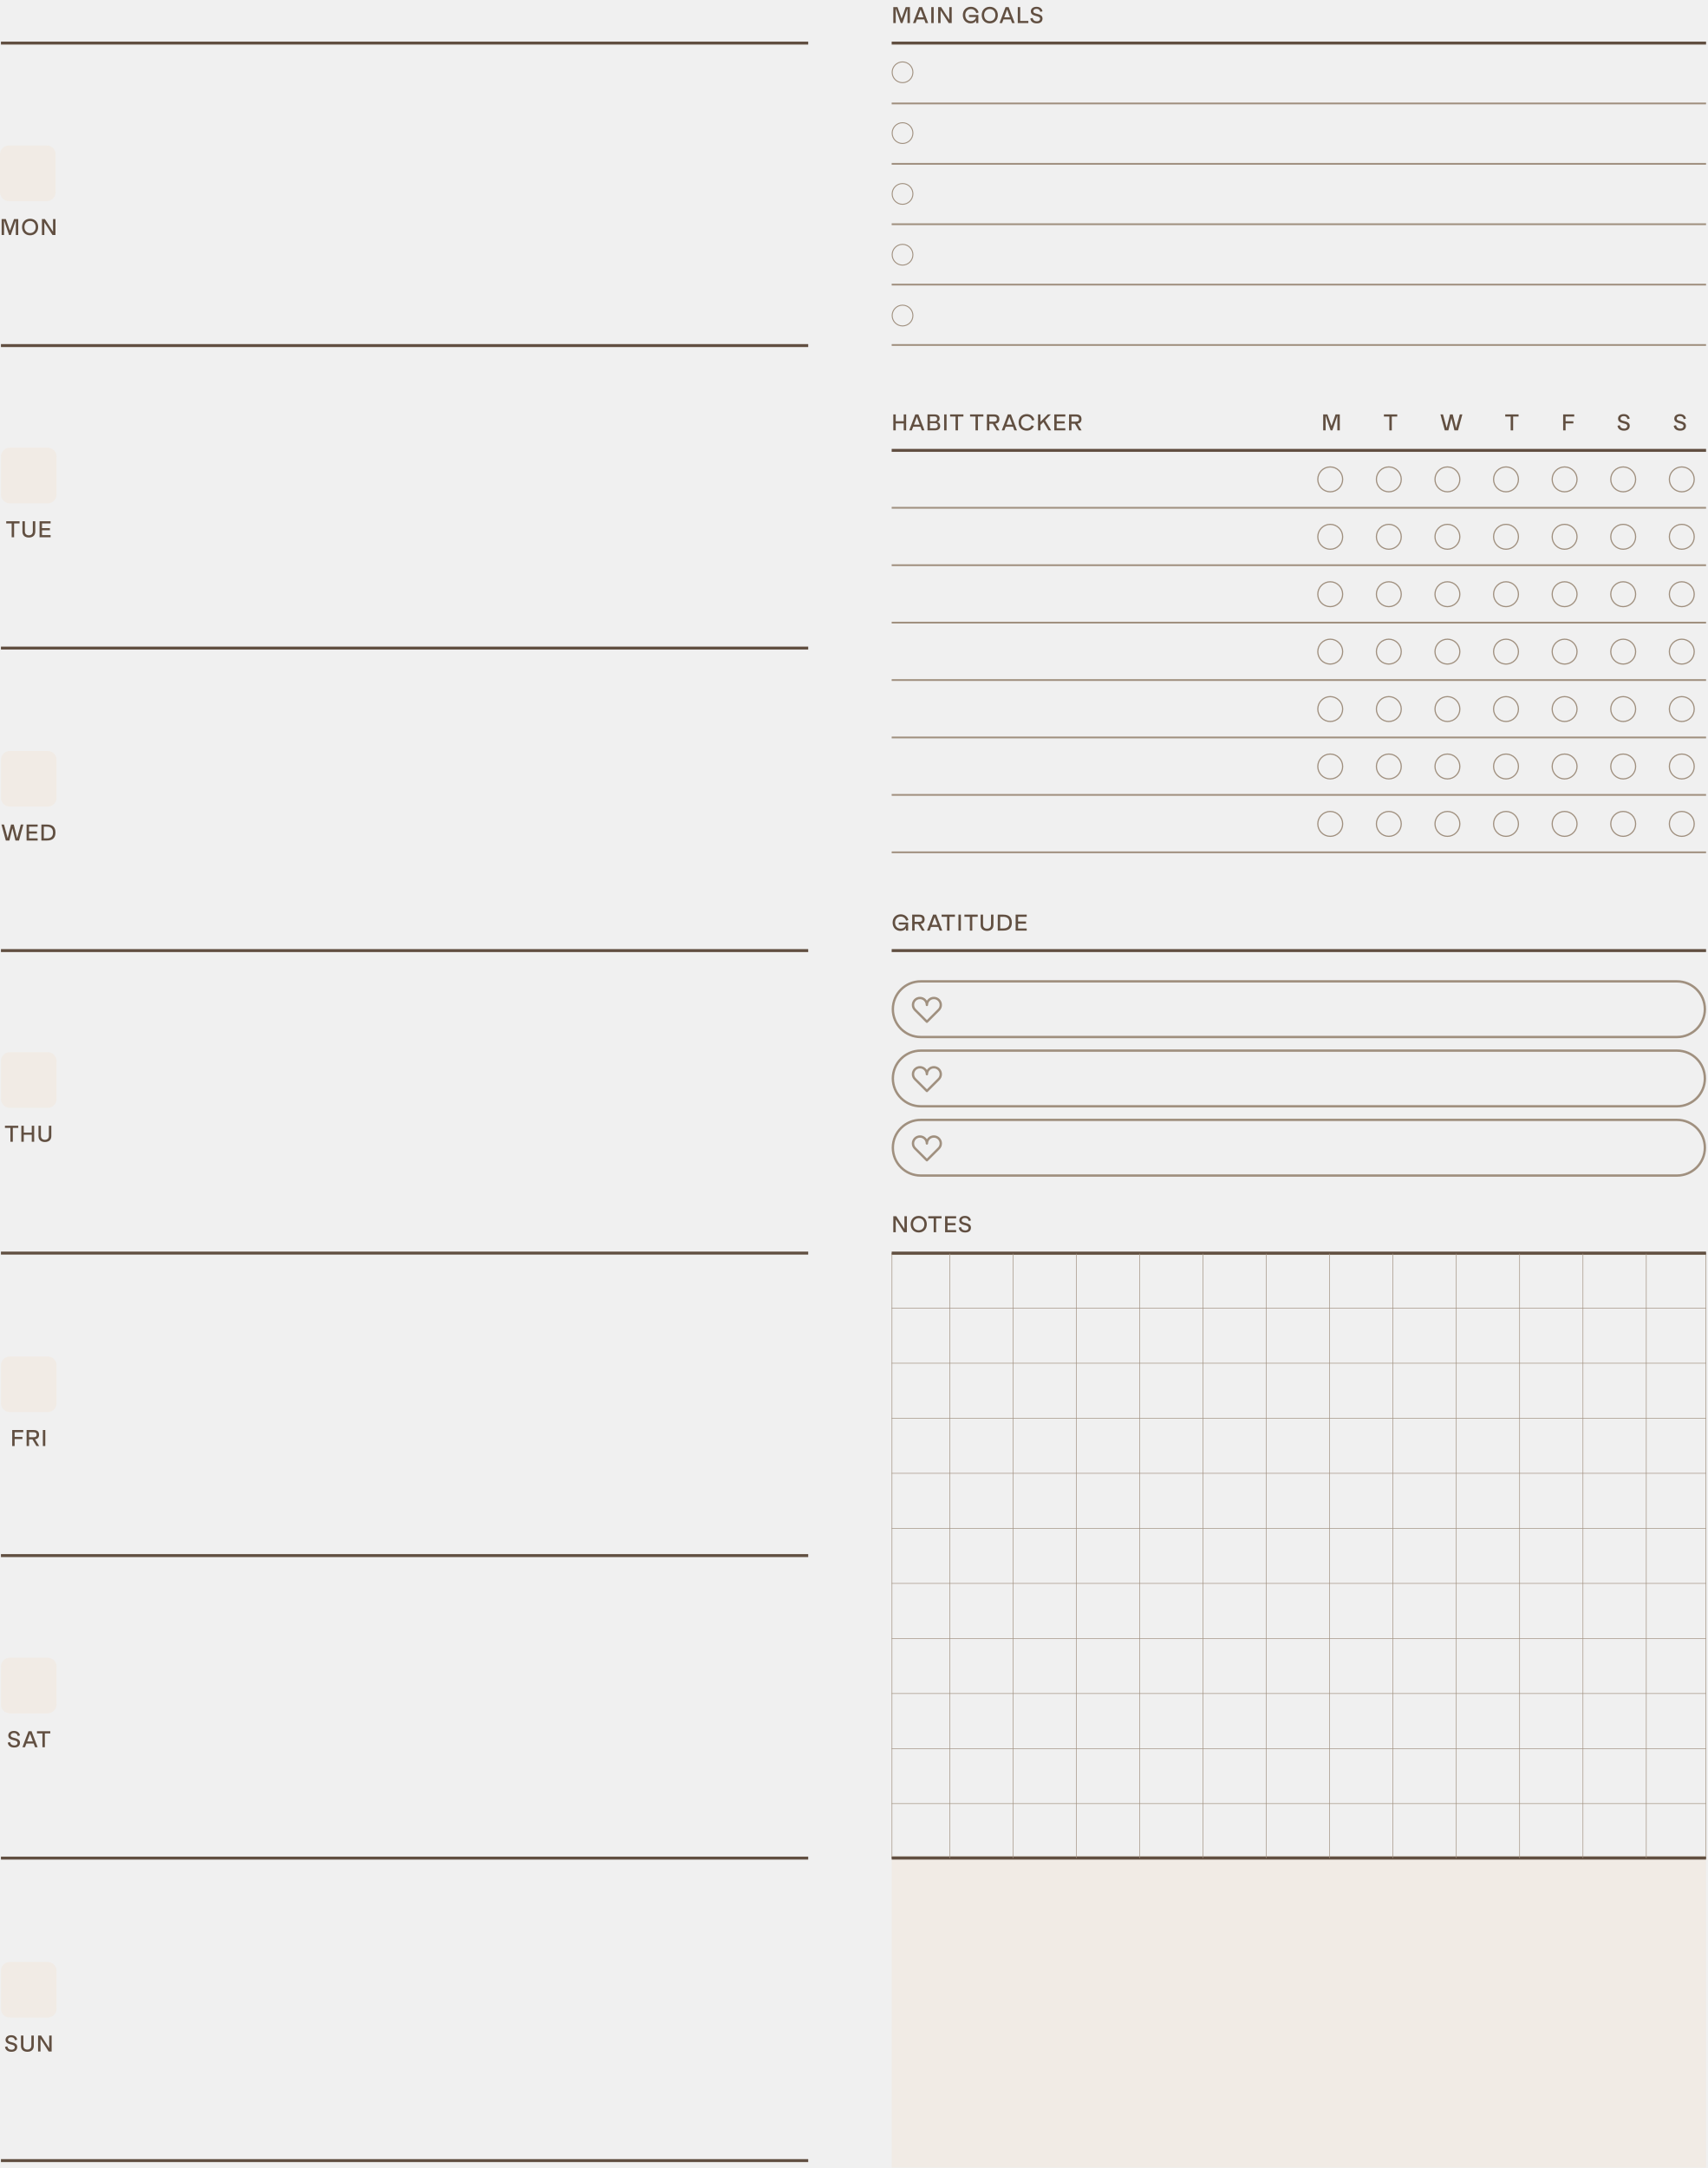
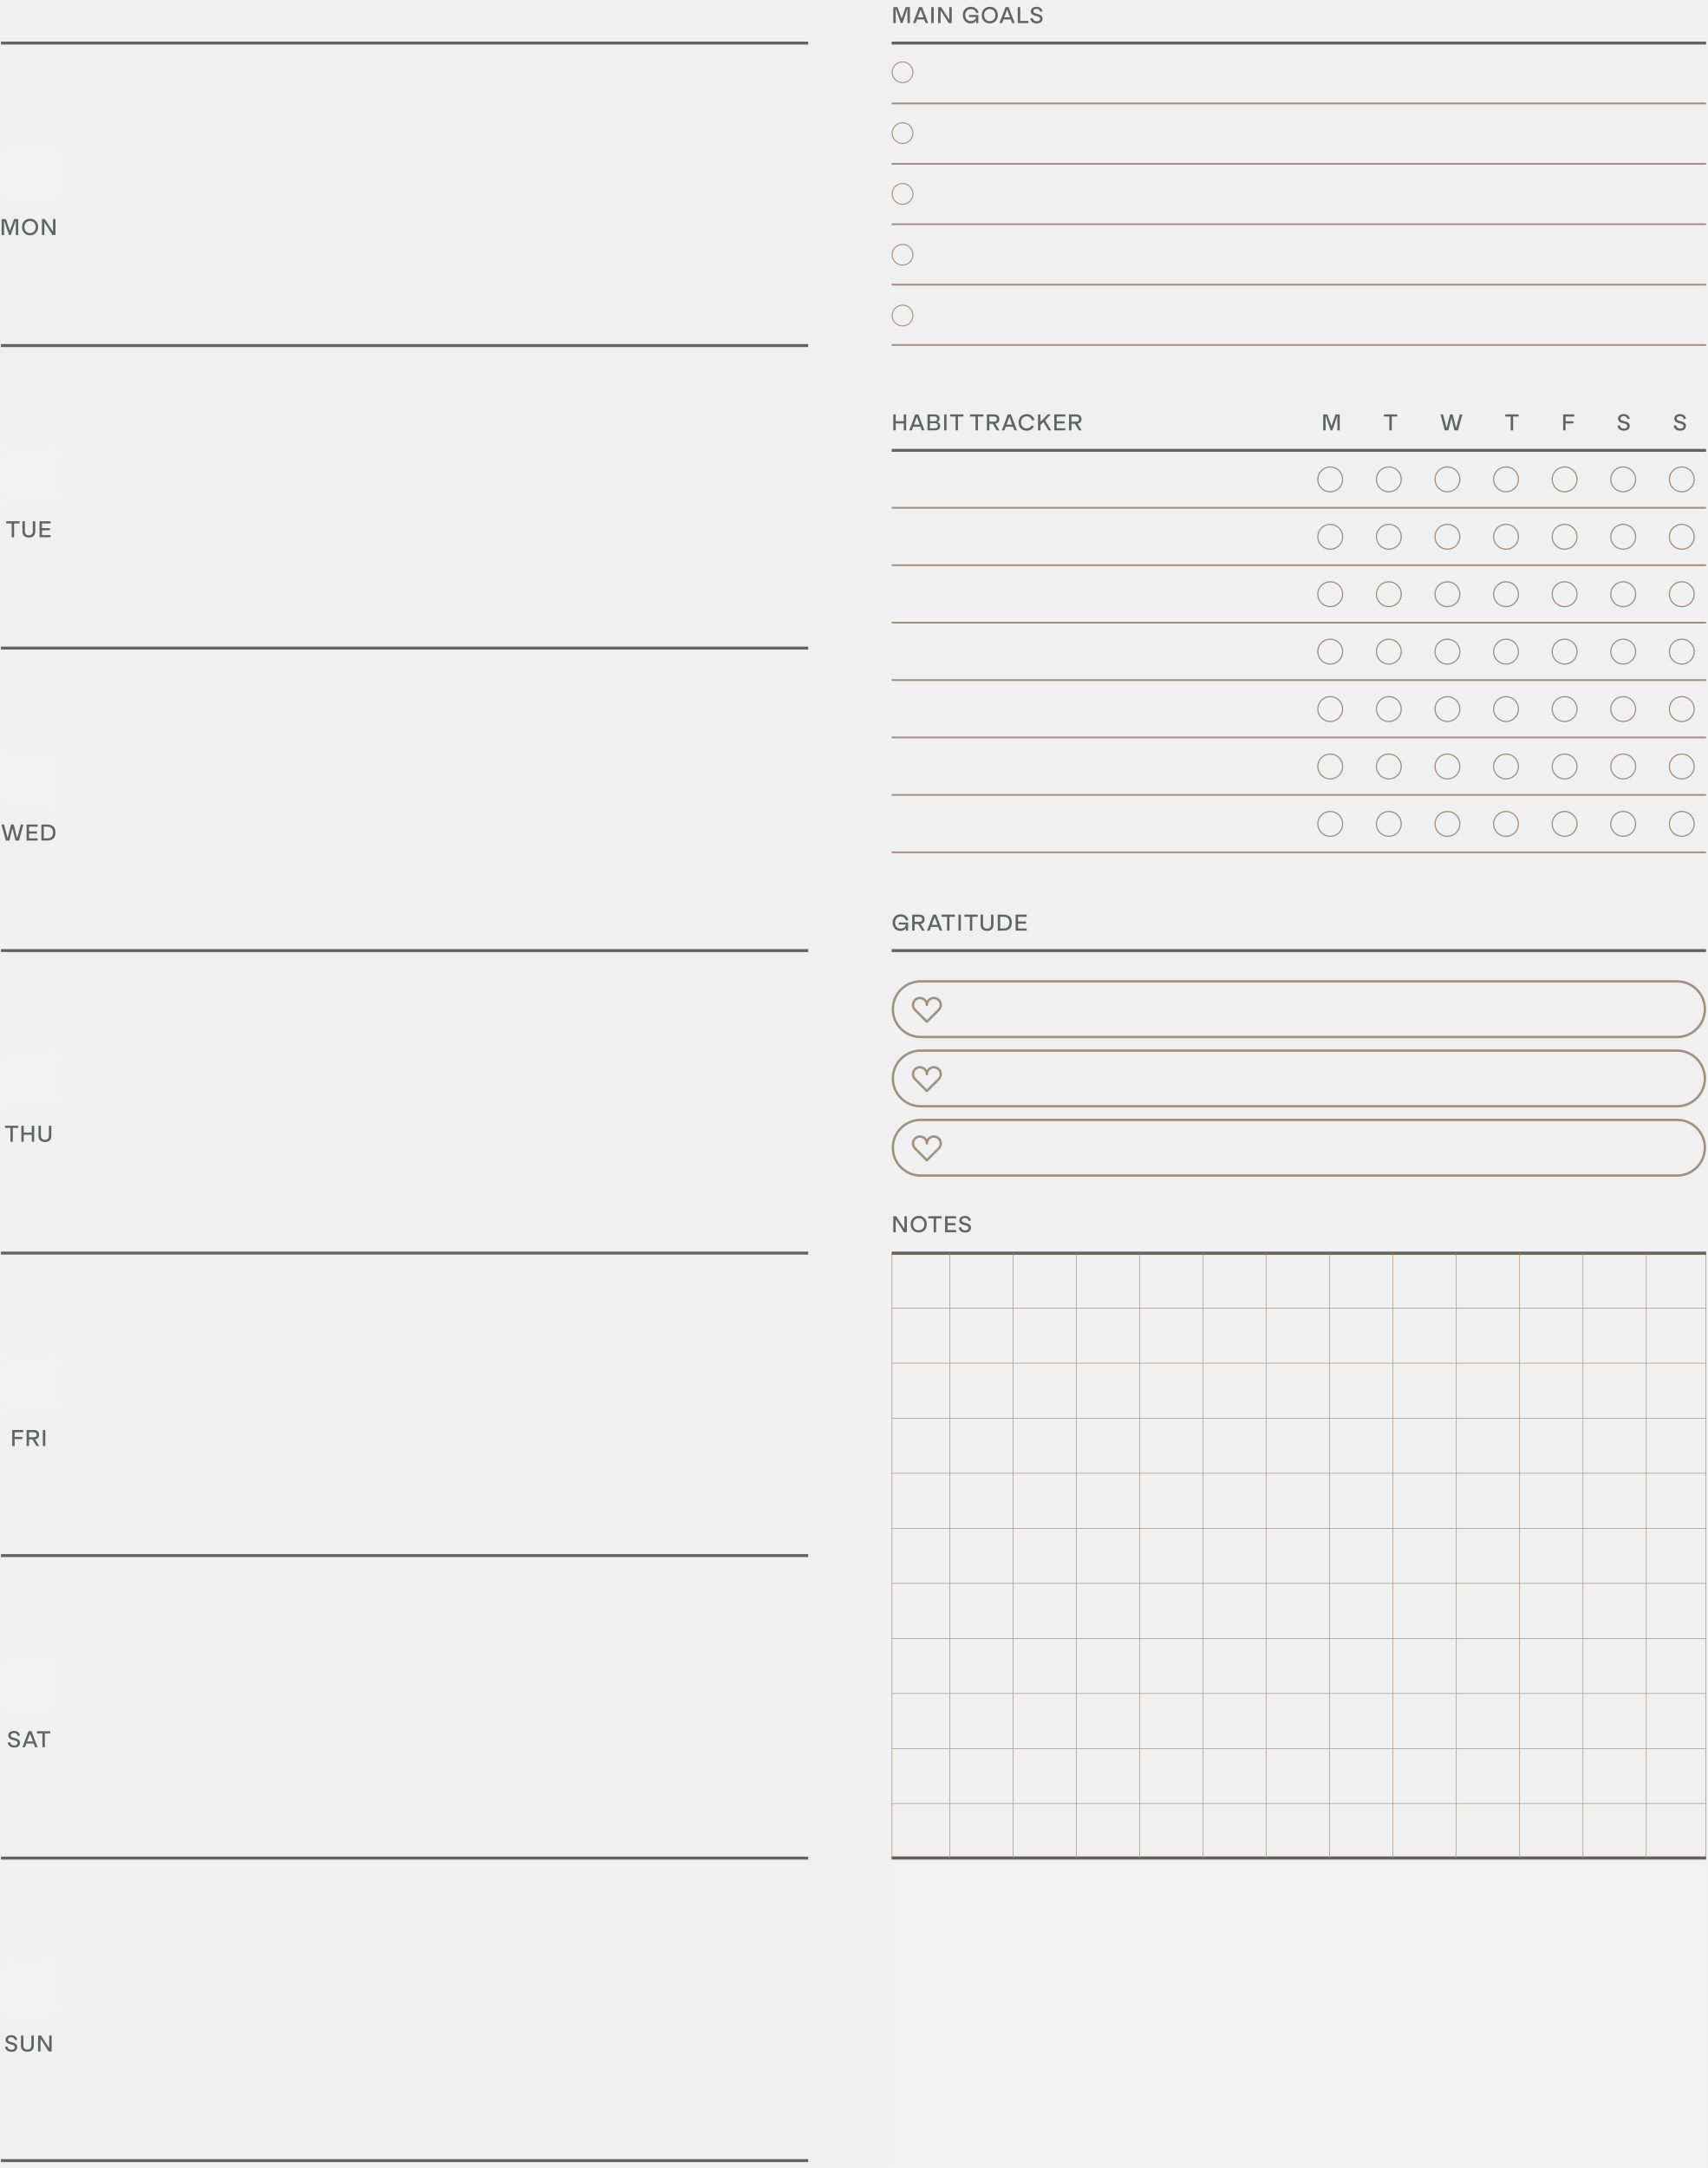
<svg xmlns="http://www.w3.org/2000/svg" width="557" height="707" viewBox="0 0 557 707" fill="none">
-   <rect x="290.846" y="605.91" width="265.637" height="100.965" fill="#F1EBE5" />
-   <path d="M290.846 146.865H556.483" stroke="#614F41" stroke-width="0.965" />
+   <rect x="290.846" y="605.91" width="265.637" height="100.965" fill="#F1F1F1" />
+   <path d="M290.846 146.865H556.483" stroke="#626463" stroke-width="0.965" />
  <path d="M290.846 165.59H556.483" stroke="#A0907F" stroke-width="0.579" />
  <path d="M290.846 184.316H556.483" stroke="#A0907F" stroke-width="0.579" />
  <path d="M290.846 203.042H556.483" stroke="#A0907F" stroke-width="0.579" />
  <path d="M290.846 221.768H556.483" stroke="#A0907F" stroke-width="0.579" />
  <path d="M290.846 240.494H556.483" stroke="#A0907F" stroke-width="0.579" />
  <path d="M290.846 259.22H556.483" stroke="#A0907F" stroke-width="0.579" />
  <path d="M290.846 277.946H556.483" stroke="#A0907F" stroke-width="0.579" />
-   <path d="M292.174 140.351H291.379V135.139H292.174V137.371H294.776V135.139H295.572V140.351H294.776V138.073H292.174V140.351ZM301.538 140.351H300.688L300.241 139.147H297.87L297.422 140.351H296.573L298.557 135.139H299.553L301.538 140.351ZM299.059 135.942L298.117 138.475H299.994L299.059 135.942ZM305.747 137.61C306.334 137.795 306.681 138.205 306.681 138.915C306.681 140.127 305.624 140.351 304.944 140.351H302.535V135.139H304.79C305.902 135.139 306.481 135.587 306.481 136.467C306.481 137.031 306.234 137.432 305.747 137.61ZM305.685 136.591C305.685 136.058 305.384 135.803 304.774 135.803H303.33V137.378H304.774C305.384 137.378 305.685 137.116 305.685 136.591ZM303.33 139.664H304.952C305.562 139.664 305.886 139.409 305.886 138.83C305.886 138.251 305.562 137.996 304.952 137.996H303.33V139.664ZM308.754 140.351H307.958V135.139H308.754V140.351ZM309.902 135.139H314.25V135.842H312.474V140.351H311.678V135.842H309.902V135.139ZM316.413 135.139H320.761V135.842H318.985V140.351H318.189V135.842H316.413V135.139ZM326.008 140.351H325.12L323.823 138.197H322.703V140.351H321.908V135.139H324.162C325.274 135.139 325.969 135.564 325.969 136.668C325.969 137.595 325.483 138.042 324.672 138.158L326.008 140.351ZM324.132 135.842H322.703V137.494H324.132C324.811 137.494 325.174 137.286 325.174 136.668C325.174 136.05 324.796 135.842 324.132 135.842ZM331.72 140.351H330.871L330.423 139.147H328.052L327.604 140.351H326.755L328.739 135.139H329.736L331.72 140.351ZM329.241 135.942L328.299 138.475H330.176L329.241 135.942ZM334.877 140.444C333.333 140.444 332.244 139.347 332.244 137.741C332.244 136.143 333.333 135.039 334.877 135.039C336.151 135.039 337.117 135.795 337.402 136.954L336.638 137.147C336.453 136.374 335.835 135.772 334.877 135.772C333.796 135.772 333.039 136.568 333.039 137.741C333.039 138.923 333.796 139.71 334.877 139.71C335.619 139.71 336.213 139.332 336.491 138.707L337.233 138.985C336.846 139.88 335.974 140.444 334.877 140.444ZM342.879 140.351H341.991L340.331 137.625L339.381 138.583V140.351H338.585V135.139H339.381V137.571L341.782 135.139H342.778L340.879 137.062L342.879 140.351ZM347.487 135.139V135.842H344.676V137.378H347.255V138.073H344.676V139.649H347.487V140.351H343.881V135.139H347.487ZM352.801 140.351H351.913L350.616 138.197H349.496V140.351H348.701V135.139H350.956C352.068 135.139 352.763 135.564 352.763 136.668C352.763 137.595 352.276 138.042 351.465 138.158L352.801 140.351ZM350.925 135.842H349.496V137.494H350.925C351.604 137.494 351.967 137.286 351.967 136.668C351.967 136.05 351.589 135.842 350.925 135.842Z" fill="#614F41" />
-   <path d="M434.308 138.907L435.644 135.139H437.011V140.351H436.216V135.571L434.586 140.351H434.023L432.393 135.571V140.351H431.598V135.139H432.965L434.308 138.907Z" fill="#614F41" />
-   <path d="M451.404 135.139H455.752V135.842H453.976V140.351H453.18V135.842H451.404V135.139Z" fill="#614F41" />
-   <path d="M474.955 139.587L476.167 135.139H476.993L475.565 140.351H474.414L473.418 136.359L472.422 140.351H471.271L469.843 135.139H470.669L471.874 139.571L472.978 135.139H473.851L474.955 139.587Z" fill="#614F41" />
-   <path d="M490.98 135.139H495.327V135.842H493.551V140.351H492.756V135.842H490.98V135.139Z" fill="#614F41" />
-   <path d="M513.475 135.139V135.842H510.665V137.378H513.197V138.073H510.665V140.351H509.869V135.139H513.475Z" fill="#614F41" />
-   <path d="M529.695 140.444C528.513 140.444 527.749 139.865 527.594 138.853L528.359 138.668C528.475 139.363 528.984 139.772 529.741 139.772C530.405 139.772 530.791 139.448 530.791 138.946C530.791 138.344 530.181 138.212 529.51 138.042C528.699 137.826 527.78 137.571 527.78 136.513C527.78 135.641 528.506 135.039 529.625 135.039C530.567 135.039 531.371 135.463 531.579 136.506L530.861 136.691C530.714 135.988 530.243 135.703 529.625 135.703C528.969 135.703 528.567 136.012 528.567 136.49C528.567 137.039 529.123 137.17 529.818 137.34C530.637 137.541 531.587 137.834 531.587 138.861C531.587 139.842 530.923 140.444 529.695 140.444Z" fill="#614F41" />
-   <path d="M548.035 140.444C546.853 140.444 546.089 139.865 545.934 138.853L546.699 138.668C546.815 139.363 547.324 139.772 548.081 139.772C548.745 139.772 549.131 139.448 549.131 138.946C549.131 138.344 548.521 138.212 547.849 138.042C547.039 137.826 546.12 137.571 546.12 136.513C546.12 135.641 546.846 135.039 547.965 135.039C548.907 135.039 549.71 135.463 549.919 136.506L549.201 136.691C549.054 135.988 548.583 135.703 547.965 135.703C547.309 135.703 546.907 136.012 546.907 136.49C546.907 137.039 547.463 137.17 548.158 137.34C548.977 137.541 549.927 137.834 549.927 138.861C549.927 139.842 549.262 140.444 548.035 140.444Z" fill="#614F41" />
+   <path d="M292.174 140.351H291.379V135.139H292.174V137.371H294.776V135.139H295.572V140.351H294.776V138.073H292.174V140.351ZM301.538 140.351H300.688L300.241 139.147H297.87L297.422 140.351H296.573L298.557 135.139H299.553L301.538 140.351ZM299.059 135.942L298.117 138.475H299.994L299.059 135.942ZM305.747 137.61C306.334 137.795 306.681 138.205 306.681 138.915C306.681 140.127 305.624 140.351 304.944 140.351H302.535V135.139H304.79C305.902 135.139 306.481 135.587 306.481 136.467C306.481 137.031 306.234 137.432 305.747 137.61ZM305.685 136.591C305.685 136.058 305.384 135.803 304.774 135.803H303.33V137.378H304.774C305.384 137.378 305.685 137.116 305.685 136.591ZM303.33 139.664H304.952C305.562 139.664 305.886 139.409 305.886 138.83C305.886 138.251 305.562 137.996 304.952 137.996H303.33V139.664ZM308.754 140.351H307.958V135.139H308.754V140.351ZM309.902 135.139H314.25V135.842H312.474V140.351H311.678V135.842H309.902V135.139ZM316.413 135.139H320.761V135.842H318.985V140.351H318.189V135.842H316.413V135.139ZM326.008 140.351H325.12L323.823 138.197H322.703V140.351H321.908V135.139H324.162C325.274 135.139 325.969 135.564 325.969 136.668C325.969 137.595 325.483 138.042 324.672 138.158L326.008 140.351ZM324.132 135.842H322.703V137.494H324.132C324.811 137.494 325.174 137.286 325.174 136.668C325.174 136.05 324.796 135.842 324.132 135.842ZM331.72 140.351H330.871L330.423 139.147H328.052L327.604 140.351H326.755L328.739 135.139H329.736L331.72 140.351ZM329.241 135.942L328.299 138.475H330.176L329.241 135.942ZM334.877 140.444C333.333 140.444 332.244 139.347 332.244 137.741C332.244 136.143 333.333 135.039 334.877 135.039C336.151 135.039 337.117 135.795 337.402 136.954L336.638 137.147C336.453 136.374 335.835 135.772 334.877 135.772C333.796 135.772 333.039 136.568 333.039 137.741C333.039 138.923 333.796 139.71 334.877 139.71C335.619 139.71 336.213 139.332 336.491 138.707L337.233 138.985C336.846 139.88 335.974 140.444 334.877 140.444ZM342.879 140.351H341.991L340.331 137.625L339.381 138.583V140.351H338.585V135.139H339.381V137.571L341.782 135.139H342.778L340.879 137.062L342.879 140.351ZM347.487 135.139V135.842H344.676V137.378H347.255V138.073H344.676V139.649H347.487V140.351H343.881V135.139H347.487ZM352.801 140.351H351.913L350.616 138.197H349.496V140.351H348.701V135.139H350.956C352.068 135.139 352.763 135.564 352.763 136.668C352.763 137.595 352.276 138.042 351.465 138.158L352.801 140.351ZM350.925 135.842H349.496V137.494H350.925C351.604 137.494 351.967 137.286 351.967 136.668C351.967 136.05 351.589 135.842 350.925 135.842Z" fill="#626463" />
+   <path d="M434.308 138.907L435.644 135.139H437.011V140.351H436.216V135.571L434.586 140.351H434.023L432.393 135.571V140.351H431.598V135.139H432.965L434.308 138.907Z" fill="#626463" />
+   <path d="M451.404 135.139H455.752V135.842H453.976V140.351H453.18V135.842H451.404V135.139Z" fill="#626463" />
+   <path d="M474.955 139.587L476.167 135.139H476.993L475.565 140.351H474.414L473.418 136.359L472.422 140.351H471.271L469.843 135.139H470.669L471.874 139.571L472.978 135.139H473.851L474.955 139.587Z" fill="#626463" />
+   <path d="M490.98 135.139H495.327V135.842H493.551V140.351H492.756V135.842H490.98V135.139Z" fill="#626463" />
+   <path d="M513.475 135.139V135.842H510.665V137.378H513.197V138.073H510.665V140.351H509.869V135.139H513.475Z" fill="#626463" />
+   <path d="M529.695 140.444C528.513 140.444 527.749 139.865 527.594 138.853L528.359 138.668C528.475 139.363 528.984 139.772 529.741 139.772C530.405 139.772 530.791 139.448 530.791 138.946C530.791 138.344 530.181 138.212 529.51 138.042C528.699 137.826 527.78 137.571 527.78 136.513C527.78 135.641 528.506 135.039 529.625 135.039C530.567 135.039 531.371 135.463 531.579 136.506L530.861 136.691C530.714 135.988 530.243 135.703 529.625 135.703C528.969 135.703 528.567 136.012 528.567 136.49C528.567 137.039 529.123 137.17 529.818 137.34C530.637 137.541 531.587 137.834 531.587 138.861C531.587 139.842 530.923 140.444 529.695 140.444Z" fill="#626463" />
+   <path d="M548.035 140.444C546.853 140.444 546.089 139.865 545.934 138.853L546.699 138.668C546.815 139.363 547.324 139.772 548.081 139.772C548.745 139.772 549.131 139.448 549.131 138.946C549.131 138.344 548.521 138.212 547.849 138.042C547.039 137.826 546.12 137.571 546.12 136.513C546.12 135.641 546.846 135.039 547.965 135.039C548.907 135.039 549.71 135.463 549.919 136.506L549.201 136.691C549.054 135.988 548.583 135.703 547.965 135.703C547.309 135.703 546.907 136.012 546.907 136.49C546.907 137.039 547.463 137.17 548.158 137.34C548.977 137.541 549.927 137.834 549.927 138.861C549.927 139.842 549.262 140.444 548.035 140.444Z" fill="#626463" />
  <circle cx="433.897" cy="156.324" r="4.054" stroke="#A0907F" stroke-width="0.386" />
  <circle cx="433.897" cy="175.05" r="4.054" stroke="#A0907F" stroke-width="0.386" />
  <circle cx="433.897" cy="193.776" r="4.054" stroke="#A0907F" stroke-width="0.386" />
  <circle cx="433.897" cy="212.502" r="4.054" stroke="#A0907F" stroke-width="0.386" />
  <circle cx="433.897" cy="231.228" r="4.054" stroke="#A0907F" stroke-width="0.386" />
  <circle cx="433.897" cy="249.954" r="4.054" stroke="#A0907F" stroke-width="0.386" />
  <circle cx="453.009" cy="156.324" r="4.054" stroke="#A0907F" stroke-width="0.386" />
  <circle cx="453.009" cy="175.05" r="4.054" stroke="#A0907F" stroke-width="0.386" />
  <circle cx="453.009" cy="193.776" r="4.054" stroke="#A0907F" stroke-width="0.386" />
  <circle cx="453.009" cy="212.502" r="4.054" stroke="#A0907F" stroke-width="0.386" />
  <circle cx="453.009" cy="231.228" r="4.054" stroke="#A0907F" stroke-width="0.386" />
  <circle cx="453.009" cy="249.954" r="4.054" stroke="#A0907F" stroke-width="0.386" />
  <circle cx="472.12" cy="156.324" r="4.054" stroke="#A0907F" stroke-width="0.386" />
  <circle cx="472.12" cy="175.05" r="4.054" stroke="#A0907F" stroke-width="0.386" />
  <circle cx="472.12" cy="193.776" r="4.054" stroke="#A0907F" stroke-width="0.386" />
  <circle cx="472.12" cy="212.502" r="4.054" stroke="#A0907F" stroke-width="0.386" />
  <circle cx="472.12" cy="231.228" r="4.054" stroke="#A0907F" stroke-width="0.386" />
  <circle cx="472.12" cy="249.954" r="4.054" stroke="#A0907F" stroke-width="0.386" />
  <circle cx="491.232" cy="156.324" r="4.054" stroke="#A0907F" stroke-width="0.386" />
  <circle cx="491.232" cy="175.05" r="4.054" stroke="#A0907F" stroke-width="0.386" />
  <circle cx="491.232" cy="193.776" r="4.054" stroke="#A0907F" stroke-width="0.386" />
  <circle cx="491.232" cy="212.502" r="4.054" stroke="#A0907F" stroke-width="0.386" />
  <circle cx="491.232" cy="231.228" r="4.054" stroke="#A0907F" stroke-width="0.386" />
  <circle cx="491.232" cy="249.954" r="4.054" stroke="#A0907F" stroke-width="0.386" />
  <circle cx="510.345" cy="156.324" r="4.054" stroke="#A0907F" stroke-width="0.386" />
  <circle cx="510.345" cy="175.05" r="4.054" stroke="#A0907F" stroke-width="0.386" />
  <circle cx="510.345" cy="193.776" r="4.054" stroke="#A0907F" stroke-width="0.386" />
  <circle cx="510.345" cy="212.502" r="4.054" stroke="#A0907F" stroke-width="0.386" />
  <circle cx="510.345" cy="231.228" r="4.054" stroke="#A0907F" stroke-width="0.386" />
  <circle cx="510.345" cy="249.954" r="4.054" stroke="#A0907F" stroke-width="0.386" />
  <circle cx="529.456" cy="156.324" r="4.054" stroke="#A0907F" stroke-width="0.386" />
  <circle cx="529.456" cy="175.05" r="4.054" stroke="#A0907F" stroke-width="0.386" />
  <circle cx="529.456" cy="193.776" r="4.054" stroke="#A0907F" stroke-width="0.386" />
  <circle cx="529.456" cy="212.502" r="4.054" stroke="#A0907F" stroke-width="0.386" />
  <circle cx="529.456" cy="231.228" r="4.054" stroke="#A0907F" stroke-width="0.386" />
  <circle cx="529.456" cy="249.954" r="4.054" stroke="#A0907F" stroke-width="0.386" />
  <circle cx="548.568" cy="156.324" r="4.054" stroke="#A0907F" stroke-width="0.386" />
  <circle cx="548.568" cy="175.05" r="4.054" stroke="#A0907F" stroke-width="0.386" />
  <circle cx="548.568" cy="193.776" r="4.054" stroke="#A0907F" stroke-width="0.386" />
  <circle cx="548.568" cy="212.502" r="4.054" stroke="#A0907F" stroke-width="0.386" />
  <circle cx="548.568" cy="231.228" r="4.054" stroke="#A0907F" stroke-width="0.386" />
  <circle cx="548.568" cy="249.954" r="4.054" stroke="#A0907F" stroke-width="0.386" />
  <circle cx="433.897" cy="268.679" r="4.054" stroke="#A0907F" stroke-width="0.386" />
  <circle cx="453.009" cy="268.679" r="4.054" stroke="#A0907F" stroke-width="0.386" />
  <circle cx="472.12" cy="268.679" r="4.054" stroke="#A0907F" stroke-width="0.386" />
  <circle cx="491.232" cy="268.679" r="4.054" stroke="#A0907F" stroke-width="0.386" />
  <circle cx="510.345" cy="268.679" r="4.054" stroke="#A0907F" stroke-width="0.386" />
  <circle cx="529.456" cy="268.679" r="4.054" stroke="#A0907F" stroke-width="0.386" />
  <circle cx="548.568" cy="268.679" r="4.054" stroke="#A0907F" stroke-width="0.386" />
-   <path d="M290.846 14.046H556.483" stroke="#614F41" stroke-width="0.965" />
+   <path d="M290.846 14.046H556.483" stroke="#626463" stroke-width="0.965" />
  <path d="M290.846 33.737H556.483" stroke="#A0907F" stroke-width="0.579" />
  <path d="M290.846 53.429H556.483" stroke="#A0907F" stroke-width="0.579" />
  <path d="M290.846 73.12H556.483" stroke="#A0907F" stroke-width="0.579" />
  <path d="M290.846 92.811H556.483" stroke="#A0907F" stroke-width="0.579" />
  <path d="M290.846 112.502H556.483" stroke="#A0907F" stroke-width="0.579" />
-   <path d="M294.089 6.088L295.425 2.32H296.792V7.532H295.996V2.753L294.367 7.532H293.803L292.174 2.753V7.532H291.379V2.32H292.745L294.089 6.088ZM302.76 7.532H301.91L301.462 6.328H299.092L298.644 7.532H297.794L299.779 2.32H300.775L302.76 7.532ZM300.281 3.123L299.339 5.656H301.215L300.281 3.123ZM304.552 7.532H303.756V2.32H304.552V7.532ZM309.634 6.451V2.32H310.43V7.532H309.457L306.8 3.378V7.532H306.005V2.32H306.97L309.634 6.451ZM318.373 5.563H316.064V4.892H319.115V7.532H318.404V6.668C318.064 7.301 317.47 7.625 316.62 7.625C315.13 7.625 314.057 6.529 314.057 4.922C314.057 3.324 315.153 2.22 316.69 2.22C317.74 2.22 318.875 2.783 319.207 4.096L318.443 4.305C318.25 3.532 317.632 2.953 316.69 2.953C315.609 2.953 314.852 3.749 314.852 4.922C314.852 6.096 315.578 6.892 316.69 6.892C317.539 6.892 318.18 6.428 318.373 5.563ZM322.845 7.625C321.3 7.625 320.212 6.529 320.212 4.922C320.212 3.324 321.3 2.22 322.845 2.22C324.389 2.22 325.478 3.324 325.478 4.922C325.478 6.529 324.389 7.625 322.845 7.625ZM322.845 6.892C323.926 6.892 324.683 6.104 324.683 4.922C324.683 3.749 323.926 2.953 322.845 2.953C321.764 2.953 321.007 3.749 321.007 4.922C321.007 6.104 321.764 6.892 322.845 6.892ZM330.98 7.532H330.13L329.682 6.328H327.312L326.864 7.532H326.014L327.999 2.32H328.995L330.98 7.532ZM328.501 3.123L327.559 5.656H329.435L328.501 3.123ZM335.428 7.532H331.976V2.32H332.772V6.83H335.428V7.532ZM338.159 7.625C336.978 7.625 336.213 7.046 336.059 6.034L336.823 5.849C336.939 6.544 337.449 6.953 338.205 6.953C338.869 6.953 339.256 6.629 339.256 6.127C339.256 5.525 338.645 5.393 337.974 5.224C337.163 5.007 336.244 4.753 336.244 3.695C336.244 2.822 336.97 2.22 338.089 2.22C339.032 2.22 339.835 2.644 340.043 3.687L339.325 3.872C339.178 3.17 338.707 2.884 338.089 2.884C337.433 2.884 337.032 3.193 337.032 3.671C337.032 4.22 337.588 4.351 338.283 4.521C339.101 4.722 340.051 5.015 340.051 6.042C340.051 7.023 339.387 7.625 338.159 7.625Z" fill="#614F41" />
+   <path d="M294.089 6.088L295.425 2.32H296.792V7.532H295.996V2.753L294.367 7.532H293.803L292.174 2.753V7.532H291.379V2.32H292.745L294.089 6.088ZM302.76 7.532H301.91L301.462 6.328H299.092L298.644 7.532H297.794L299.779 2.32H300.775L302.76 7.532ZM300.281 3.123L299.339 5.656H301.215L300.281 3.123ZM304.552 7.532H303.756V2.32H304.552V7.532ZM309.634 6.451V2.32H310.43V7.532H309.457L306.8 3.378V7.532H306.005V2.32H306.97L309.634 6.451ZM318.373 5.563H316.064V4.892H319.115V7.532H318.404V6.668C318.064 7.301 317.47 7.625 316.62 7.625C315.13 7.625 314.057 6.529 314.057 4.922C314.057 3.324 315.153 2.22 316.69 2.22C317.74 2.22 318.875 2.783 319.207 4.096L318.443 4.305C318.25 3.532 317.632 2.953 316.69 2.953C315.609 2.953 314.852 3.749 314.852 4.922C314.852 6.096 315.578 6.892 316.69 6.892C317.539 6.892 318.18 6.428 318.373 5.563ZM322.845 7.625C321.3 7.625 320.212 6.529 320.212 4.922C320.212 3.324 321.3 2.22 322.845 2.22C324.389 2.22 325.478 3.324 325.478 4.922C325.478 6.529 324.389 7.625 322.845 7.625ZM322.845 6.892C323.926 6.892 324.683 6.104 324.683 4.922C324.683 3.749 323.926 2.953 322.845 2.953C321.764 2.953 321.007 3.749 321.007 4.922C321.007 6.104 321.764 6.892 322.845 6.892ZM330.98 7.532H330.13L329.682 6.328H327.312L326.864 7.532H326.014L327.999 2.32H328.995L330.98 7.532ZM328.501 3.123L327.559 5.656H329.435L328.501 3.123ZM335.428 7.532H331.976V2.32H332.772V6.83H335.428V7.532ZM338.159 7.625C336.978 7.625 336.213 7.046 336.059 6.034L336.823 5.849C336.939 6.544 337.449 6.953 338.205 6.953C338.869 6.953 339.256 6.629 339.256 6.127C339.256 5.525 338.645 5.393 337.974 5.224C337.163 5.007 336.244 4.753 336.244 3.695C336.244 2.822 336.97 2.22 338.089 2.22C339.032 2.22 339.835 2.644 340.043 3.687L339.325 3.872C339.178 3.17 338.707 2.884 338.089 2.884C337.433 2.884 337.032 3.193 337.032 3.671C337.032 4.22 337.588 4.351 338.283 4.521C339.101 4.722 340.051 5.015 340.051 6.042C340.051 7.023 339.387 7.625 338.159 7.625Z" fill="#626463" />
  <circle cx="294.391" cy="23.575" r="3.384" stroke="#A0907F" stroke-width="0.322" />
  <circle cx="294.391" cy="43.407" r="3.384" stroke="#A0907F" stroke-width="0.322" />
  <circle cx="294.391" cy="63.239" r="3.384" stroke="#A0907F" stroke-width="0.322" />
  <circle cx="294.391" cy="83.07" r="3.384" stroke="#A0907F" stroke-width="0.322" />
  <circle cx="294.391" cy="102.902" r="3.384" stroke="#A0907F" stroke-width="0.322" />
-   <path d="M295.008 400.75V396.619H295.803V401.831H294.83L292.174 397.677V401.831H291.379V396.619H292.344L295.008 400.75ZM299.671 401.924C298.127 401.924 297.038 400.827 297.038 399.221C297.038 397.623 298.127 396.518 299.671 396.518C301.216 396.518 302.304 397.623 302.304 399.221C302.304 400.827 301.216 401.924 299.671 401.924ZM299.671 401.19C300.752 401.19 301.509 400.402 301.509 399.221C301.509 398.047 300.752 397.252 299.671 397.252C298.59 397.252 297.833 398.047 297.833 399.221C297.833 400.402 298.59 401.19 299.671 401.19ZM302.773 396.619H307.12V397.321H305.344V401.831H304.549V397.321H302.773V396.619ZM311.874 396.619V397.321H309.063V398.858H311.642V399.553H309.063V401.128H311.874V401.831H308.267V396.619H311.874ZM314.812 401.924C313.631 401.924 312.866 401.345 312.712 400.333L313.476 400.148C313.592 400.843 314.102 401.252 314.858 401.252C315.522 401.252 315.909 400.928 315.909 400.426C315.909 399.823 315.298 399.692 314.627 399.522C313.816 399.306 312.897 399.051 312.897 397.993C312.897 397.121 313.623 396.518 314.742 396.518C315.685 396.518 316.488 396.943 316.696 397.985L315.978 398.171C315.831 397.468 315.36 397.182 314.742 397.182C314.086 397.182 313.685 397.491 313.685 397.97C313.685 398.518 314.241 398.65 314.936 398.819C315.754 399.02 316.704 399.314 316.704 400.341C316.704 401.321 316.04 401.924 314.812 401.924Z" fill="#614F41" />
+   <path d="M295.008 400.75V396.619H295.803V401.831H294.83L292.174 397.677V401.831H291.379V396.619H292.344L295.008 400.75ZM299.671 401.924C298.127 401.924 297.038 400.827 297.038 399.221C297.038 397.623 298.127 396.518 299.671 396.518C301.216 396.518 302.304 397.623 302.304 399.221C302.304 400.827 301.216 401.924 299.671 401.924ZM299.671 401.19C300.752 401.19 301.509 400.402 301.509 399.221C301.509 398.047 300.752 397.252 299.671 397.252C298.59 397.252 297.833 398.047 297.833 399.221C297.833 400.402 298.59 401.19 299.671 401.19ZM302.773 396.619H307.12V397.321H305.344V401.831H304.549V397.321H302.773V396.619ZM311.874 396.619V397.321H309.063V398.858H311.642V399.553H309.063V401.128H311.874V401.831H308.267V396.619H311.874ZM314.812 401.924C313.631 401.924 312.866 401.345 312.712 400.333L313.476 400.148C313.592 400.843 314.102 401.252 314.858 401.252C315.522 401.252 315.909 400.928 315.909 400.426C315.909 399.823 315.298 399.692 314.627 399.522C313.816 399.306 312.897 399.051 312.897 397.993C312.897 397.121 313.623 396.518 314.742 396.518C315.685 396.518 316.488 396.943 316.696 397.985L315.978 398.171C315.831 397.468 315.36 397.182 314.742 397.182C314.086 397.182 313.685 397.491 313.685 397.97C313.685 398.518 314.241 398.65 314.936 398.819C315.754 399.02 316.704 399.314 316.704 400.341C316.704 401.321 316.04 401.924 314.812 401.924Z" fill="#626463" />
  <mask id="path-80-inside-1_665_5506" fill="white">
    <path d="M290.846 605.938V408.641H556.483V605.938H290.846Z" />
  </mask>
  <path d="M290.846 605.938H290.653V606.517H290.846V605.938ZM290.846 408.641V408.062H290.653V408.641H290.846ZM556.483 408.641H556.676V408.062H556.483V408.641ZM556.483 605.938V606.517H556.676V605.938H556.483ZM291.039 605.938V408.641H290.653V605.938H291.039ZM290.846 409.22H556.483V408.062H290.846V409.22ZM556.29 408.641V605.938H556.676V408.641H556.29ZM556.483 605.359H290.846V606.517H556.483V605.359Z" fill="#A0907F" mask="url(#path-80-inside-1_665_5506)" />
-   <path d="M290.846 408.641H556.483" stroke="#614F41" stroke-width="0.965" />
-   <path d="M290.846 605.938H556.483" stroke="#614F41" stroke-width="0.965" />
+   <path d="M290.846 408.641H556.483" stroke="#626463" stroke-width="0.965" />
+   <path d="M290.846 605.938H556.483" stroke="#626463" stroke-width="0.965" />
  <path d="M290.846 426.595H556.483" stroke="#A0907F" stroke-width="0.193" />
  <path d="M290.846 480.456H556.483" stroke="#A0907F" stroke-width="0.193" />
  <path d="M290.846 444.548H556.483" stroke="#A0907F" stroke-width="0.193" />
  <path d="M290.846 498.409H556.483" stroke="#A0907F" stroke-width="0.193" />
  <path d="M290.846 462.502H556.483" stroke="#A0907F" stroke-width="0.193" />
  <path d="M290.846 516.363H556.483" stroke="#A0907F" stroke-width="0.193" />
  <path d="M290.846 534.317H556.483" stroke="#A0907F" stroke-width="0.193" />
  <path d="M290.846 552.271H556.483" stroke="#A0907F" stroke-width="0.193" />
  <path d="M290.846 570.224H556.483" stroke="#A0907F" stroke-width="0.193" />
  <path d="M290.846 588.178H556.483" stroke="#A0907F" stroke-width="0.193" />
  <path d="M309.765 408.834V605.938" stroke="#A0907F" stroke-width="0.193" />
  <path d="M330.421 408.834V605.938" stroke="#A0907F" stroke-width="0.193" />
  <path d="M351.077 408.834V605.938" stroke="#A0907F" stroke-width="0.193" />
  <path d="M371.733 408.834V605.938" stroke="#A0907F" stroke-width="0.193" />
  <path d="M392.39 408.834V605.938" stroke="#A0907F" stroke-width="0.193" />
  <path d="M413.047 408.834V605.938" stroke="#A0907F" stroke-width="0.193" />
  <path d="M433.703 408.834V605.938" stroke="#A0907F" stroke-width="0.193" />
  <path d="M454.359 408.834V605.938" stroke="#A0907F" stroke-width="0.193" />
  <path d="M475.016 408.834V605.938" stroke="#A0907F" stroke-width="0.193" />
  <path d="M495.672 408.834V605.938" stroke="#A0907F" stroke-width="0.193" />
  <path d="M516.328 408.834V605.938" stroke="#A0907F" stroke-width="0.193" />
  <path d="M536.984 408.834V605.938" stroke="#A0907F" stroke-width="0.193" />
  <rect x="291.232" y="320.031" width="264.865" height="18.147" rx="9.073" stroke="#A0907F" stroke-width="0.772" />
  <path d="M302.333 327.715C302.333 326.463 301.317 325.448 300.064 325.448C298.812 325.448 297.796 326.463 297.796 327.715C297.796 328.372 298.079 328.958 298.525 329.374L298.519 329.375L302.333 333.188L306.148 329.375C306.147 329.374 306.145 329.374 306.144 329.372C306.588 328.956 306.869 328.372 306.869 327.715C306.869 326.463 305.856 325.448 304.601 325.448C303.349 325.448 302.333 326.463 302.333 327.715Z" stroke="#A0907F" stroke-width="0.772" stroke-linejoin="round" />
  <rect x="291.232" y="342.618" width="264.865" height="18.147" rx="9.073" stroke="#A0907F" stroke-width="0.772" />
  <path d="M302.333 350.302C302.333 349.05 301.317 348.035 300.064 348.035C298.812 348.035 297.796 349.05 297.796 350.302C297.796 350.959 298.079 351.544 298.525 351.96L298.519 351.961L302.333 355.775L306.148 351.961C306.147 351.96 306.145 351.96 306.144 351.959C306.588 351.543 306.869 350.959 306.869 350.302C306.869 349.05 305.856 348.035 304.601 348.035C303.349 348.035 302.333 349.05 302.333 350.302Z" stroke="#A0907F" stroke-width="0.772" stroke-linejoin="round" />
  <rect x="291.232" y="365.205" width="264.865" height="18.147" rx="9.073" stroke="#A0907F" stroke-width="0.772" />
  <path d="M302.333 372.889C302.333 371.637 301.317 370.622 300.064 370.622C298.812 370.622 297.796 371.637 297.796 372.889C297.796 373.546 298.079 374.131 298.525 374.548L298.519 374.549L302.333 378.362L306.148 374.549C306.147 374.548 306.145 374.548 306.144 374.546C306.588 374.13 306.869 373.546 306.869 372.889C306.869 371.637 305.856 370.622 304.601 370.622C303.349 370.622 302.333 371.637 302.333 372.889Z" stroke="#A0907F" stroke-width="0.772" stroke-linejoin="round" />
-   <path d="M290.846 309.992H556.483" stroke="#614F41" stroke-width="0.965" />
-   <path d="M295.471 301.51H293.162V300.838H296.212V303.479H295.502V302.614C295.162 303.247 294.568 303.572 293.718 303.572C292.228 303.572 291.155 302.475 291.155 300.869C291.155 299.271 292.251 298.166 293.788 298.166C294.838 298.166 295.973 298.73 296.305 300.043L295.541 300.251C295.348 299.479 294.73 298.9 293.788 298.9C292.707 298.9 291.95 299.695 291.95 300.869C291.95 302.043 292.676 302.838 293.788 302.838C294.637 302.838 295.278 302.375 295.471 301.51ZM301.634 303.479H300.746L299.449 301.325H298.329V303.479H297.534V298.267H299.788C300.9 298.267 301.595 298.691 301.595 299.796C301.595 300.722 301.109 301.17 300.298 301.286L301.634 303.479ZM299.757 298.969H298.329V300.622H299.757C300.437 300.622 300.8 300.413 300.8 299.796C300.8 299.178 300.422 298.969 299.757 298.969ZM307.346 303.479H306.497L306.049 302.274H303.678L303.23 303.479H302.381L304.365 298.267H305.361L307.346 303.479ZM304.867 299.07L303.925 301.603H305.802L304.867 299.07ZM307.133 298.267H311.481V298.969H309.705V303.479H308.909V298.969H307.133V298.267ZM313.423 303.479H312.628V298.267H313.423V303.479ZM314.572 298.267H318.919V298.969H317.143V303.479H316.348V298.969H314.572V298.267ZM321.954 303.572C320.749 303.572 319.861 302.915 319.861 301.664V298.267H320.657V301.564C320.657 302.382 321.166 302.846 321.954 302.846C322.742 302.846 323.251 302.382 323.251 301.564V298.267H324.047V301.664C324.047 302.915 323.159 303.572 321.954 303.572ZM327.22 303.479H325.452V298.267H327.22C329.066 298.267 330.039 299.077 330.039 300.869C330.039 302.676 329.051 303.479 327.22 303.479ZM326.247 298.969V302.776H327.22C328.541 302.776 329.244 302.182 329.244 300.869C329.244 299.541 328.51 298.969 327.22 298.969H326.247ZM334.889 298.267V298.969H332.078V300.506H334.657V301.201H332.078V302.776H334.889V303.479H331.283V298.267H334.889Z" fill="#614F41" />
-   <path d="M0.305 14.046H263.625" stroke="#614F41" stroke-width="0.965" />
-   <path d="M0.305 112.695H263.625" stroke="#614F41" stroke-width="0.965" />
-   <path d="M0.305 211.343H263.625" stroke="#614F41" stroke-width="0.965" />
-   <path d="M0.305 309.992H263.625" stroke="#614F41" stroke-width="0.965" />
-   <path d="M0.305 408.64H263.625" stroke="#614F41" stroke-width="0.965" />
-   <path d="M0.305 507.289H263.625" stroke="#614F41" stroke-width="0.965" />
-   <path d="M0.305 605.938H263.625" stroke="#614F41" stroke-width="0.965" />
-   <path d="M0.305 704.586H263.625" stroke="#614F41" stroke-width="0.965" />
-   <path d="M3.243 75.201L4.579 71.432H5.946V76.644H5.151V71.865L3.521 76.644H2.958L1.328 71.865V76.644H0.533V71.432H1.9L3.243 75.201ZM9.813 76.737C8.269 76.737 7.18 75.641 7.18 74.034C7.18 72.436 8.269 71.332 9.813 71.332C11.358 71.332 12.447 72.436 12.447 74.034C12.447 75.641 11.358 76.737 9.813 76.737ZM9.813 76.004C10.895 76.004 11.651 75.216 11.651 74.034C11.651 72.861 10.895 72.065 9.813 72.065C8.732 72.065 7.976 72.861 7.976 74.034C7.976 75.216 8.732 76.004 9.813 76.004ZM17.302 75.564V71.432H18.097V76.644H17.124L14.468 72.49V76.644H13.672V71.432H14.637L17.302 75.564Z" fill="#614F41" />
-   <rect y="47.444" width="18.147" height="18.147" rx="2.896" fill="#F1EBE5" />
-   <path d="M2.03 169.988H6.377V170.691H4.601V175.201H3.806V170.691H2.03V169.988ZM9.412 175.293C8.207 175.293 7.319 174.637 7.319 173.386V169.988H8.115V173.286C8.115 174.104 8.624 174.567 9.412 174.567C10.2 174.567 10.709 174.104 10.709 173.286V169.988H11.505V173.386C11.505 174.637 10.617 175.293 9.412 175.293ZM16.509 169.988V170.691H13.698V172.228H16.277V172.923H13.698V174.498H16.509V175.201H12.902V169.988H16.509Z" fill="#614F41" />
-   <rect x="0.305" y="146" width="18.147" height="18.147" rx="2.896" fill="#F1EBE5" />
-   <path d="M5.586 273.336L6.798 268.888H7.624L6.196 274.1H5.045L4.049 270.108L3.053 274.1H1.902L0.474 268.888H1.3L2.505 273.32L3.609 268.888H4.481L5.586 273.336ZM12.28 268.888V269.591H9.47V271.127H12.049V271.822H9.47V273.398H12.28V274.1H8.674V268.888H12.28ZM15.27 274.1H13.502V268.888H15.27C17.116 268.888 18.089 269.699 18.089 271.49C18.089 273.297 17.101 274.1 15.27 274.1ZM14.297 269.591V273.398H15.27C16.591 273.398 17.294 272.803 17.294 271.49C17.294 270.162 16.56 269.591 15.27 269.591H14.297Z" fill="#614F41" />
-   <rect x="0.305" y="244.9" width="18.147" height="18.147" rx="2.896" fill="#F1EBE5" />
-   <path d="M1.615 367.116H5.962V367.819H4.186V372.329H3.391V367.819H1.615V367.116ZM7.754 372.329H6.959V367.116H7.754V369.348H10.356V367.116H11.152V372.329H10.356V370.051H7.754V372.329ZM14.647 372.421C13.442 372.421 12.554 371.765 12.554 370.514V367.116H13.35V370.414C13.35 371.232 13.859 371.695 14.647 371.695C15.434 371.695 15.944 371.232 15.944 370.414V367.116H16.74V370.514C16.74 371.765 15.851 372.421 14.647 372.421Z" fill="#614F41" />
-   <rect x="0.305" y="343.128" width="18.147" height="18.147" rx="2.896" fill="#F1EBE5" />
-   <path d="M7.585 466.343V467.046H4.774V468.583H7.307V469.278H4.774V471.556H3.978V466.343H7.585ZM12.778 471.556H11.89L10.593 469.401H9.473V471.556H8.678V466.343H10.933C12.045 466.343 12.74 466.768 12.74 467.872C12.74 468.799 12.253 469.247 11.442 469.363L12.778 471.556ZM10.902 467.046H9.473V468.699H10.902C11.581 468.699 11.944 468.49 11.944 467.872C11.944 467.255 11.566 467.046 10.902 467.046ZM14.776 471.556H13.981V466.343H14.776V471.556Z" fill="#614F41" />
-   <rect x="0.305" y="442.355" width="18.147" height="18.147" rx="2.896" fill="#F1EBE5" />
-   <path d="M4.624 569.876C3.443 569.876 2.678 569.297 2.524 568.286L3.288 568.1C3.404 568.795 3.914 569.205 4.671 569.205C5.335 569.205 5.721 568.88 5.721 568.378C5.721 567.776 5.111 567.645 4.439 567.475C3.628 567.259 2.709 567.004 2.709 565.946C2.709 565.073 3.435 564.471 4.555 564.471C5.497 564.471 6.3 564.896 6.509 565.938L5.79 566.123C5.644 565.421 5.173 565.135 4.555 565.135C3.898 565.135 3.497 565.444 3.497 565.923C3.497 566.471 4.053 566.602 4.748 566.772C5.566 566.973 6.516 567.266 6.516 568.293C6.516 569.274 5.852 569.876 4.624 569.876ZM12.275 569.784H11.426L10.978 568.579H8.607L8.159 569.784H7.31L9.294 564.571H10.29L12.275 569.784ZM9.796 565.374L8.854 567.907H10.731L9.796 565.374ZM12.062 564.571H16.41V565.274H14.634V569.784H13.838V565.274H12.062V564.571Z" fill="#614F41" />
-   <rect x="0.305" y="540.583" width="18.147" height="18.147" rx="2.896" fill="#F1EBE5" />
-   <path d="M3.727 669.104C2.545 669.104 1.781 668.525 1.627 667.514L2.391 667.328C2.507 668.023 3.017 668.433 3.773 668.433C4.437 668.433 4.823 668.108 4.823 667.606C4.823 667.004 4.213 666.873 3.542 666.703C2.731 666.487 1.812 666.232 1.812 665.174C1.812 664.301 2.538 663.699 3.657 663.699C4.6 663.699 5.403 664.124 5.611 665.166L4.893 665.351C4.746 664.649 4.275 664.363 3.657 664.363C3.001 664.363 2.6 664.672 2.6 665.151C2.6 665.699 3.156 665.83 3.851 666C4.669 666.201 5.619 666.494 5.619 667.521C5.619 668.502 4.955 669.104 3.727 669.104ZM8.929 669.104C7.725 669.104 6.837 668.448 6.837 667.197V663.799H7.632V667.097C7.632 667.915 8.142 668.379 8.929 668.379C9.717 668.379 10.227 667.915 10.227 667.097V663.799H11.022V667.197C11.022 668.448 10.134 669.104 8.929 669.104ZM16.049 667.931V663.799H16.845V669.012H15.871L13.215 664.857V669.012H12.42V663.799H13.385L16.049 667.931Z" fill="#614F41" />
-   <rect x="0.305" y="639.811" width="18.147" height="18.147" rx="2.896" fill="#F1EBE5" />
+   <path d="M290.846 309.992H556.483" stroke="#626463" stroke-width="0.965" />
+   <path d="M295.471 301.51H293.162V300.838H296.212V303.479H295.502V302.614C295.162 303.247 294.568 303.572 293.718 303.572C292.228 303.572 291.155 302.475 291.155 300.869C291.155 299.271 292.251 298.166 293.788 298.166C294.838 298.166 295.973 298.73 296.305 300.043L295.541 300.251C295.348 299.479 294.73 298.9 293.788 298.9C292.707 298.9 291.95 299.695 291.95 300.869C291.95 302.043 292.676 302.838 293.788 302.838C294.637 302.838 295.278 302.375 295.471 301.51ZM301.634 303.479H300.746L299.449 301.325H298.329V303.479H297.534V298.267H299.788C300.9 298.267 301.595 298.691 301.595 299.796C301.595 300.722 301.109 301.17 300.298 301.286L301.634 303.479ZM299.757 298.969H298.329V300.622H299.757C300.437 300.622 300.8 300.413 300.8 299.796C300.8 299.178 300.422 298.969 299.757 298.969ZM307.346 303.479H306.497L306.049 302.274H303.678L303.23 303.479H302.381L304.365 298.267H305.361L307.346 303.479ZM304.867 299.07L303.925 301.603H305.802L304.867 299.07ZM307.133 298.267H311.481V298.969H309.705V303.479H308.909V298.969H307.133V298.267ZM313.423 303.479H312.628V298.267H313.423V303.479ZM314.572 298.267H318.919V298.969H317.143V303.479H316.348V298.969H314.572V298.267ZM321.954 303.572C320.749 303.572 319.861 302.915 319.861 301.664V298.267H320.657V301.564C320.657 302.382 321.166 302.846 321.954 302.846C322.742 302.846 323.251 302.382 323.251 301.564V298.267H324.047V301.664C324.047 302.915 323.159 303.572 321.954 303.572ZM327.22 303.479H325.452V298.267H327.22C329.066 298.267 330.039 299.077 330.039 300.869C330.039 302.676 329.051 303.479 327.22 303.479ZM326.247 298.969V302.776H327.22C328.541 302.776 329.244 302.182 329.244 300.869C329.244 299.541 328.51 298.969 327.22 298.969H326.247ZM334.889 298.267V298.969H332.078V300.506H334.657V301.201H332.078V302.776H334.889V303.479H331.283V298.267H334.889Z" fill="#626463" />
+   <path d="M0.305 14.046H263.625" stroke="#626463" stroke-width="0.965" />
+   <path d="M0.305 112.695H263.625" stroke="#626463" stroke-width="0.965" />
+   <path d="M0.305 211.343H263.625" stroke="#626463" stroke-width="0.965" />
+   <path d="M0.305 309.992H263.625" stroke="#626463" stroke-width="0.965" />
+   <path d="M0.305 408.64H263.625" stroke="#626463" stroke-width="0.965" />
+   <path d="M0.305 507.289H263.625" stroke="#626463" stroke-width="0.965" />
+   <path d="M0.305 605.938H263.625" stroke="#626463" stroke-width="0.965" />
+   <path d="M0.305 704.586H263.625" stroke="#626463" stroke-width="0.965" />
+   <path d="M3.243 75.201L4.579 71.432H5.946V76.644H5.151V71.865L3.521 76.644H2.958L1.328 71.865V76.644H0.533V71.432H1.9L3.243 75.201ZM9.813 76.737C8.269 76.737 7.18 75.641 7.18 74.034C7.18 72.436 8.269 71.332 9.813 71.332C11.358 71.332 12.447 72.436 12.447 74.034C12.447 75.641 11.358 76.737 9.813 76.737ZM9.813 76.004C10.895 76.004 11.651 75.216 11.651 74.034C11.651 72.861 10.895 72.065 9.813 72.065C8.732 72.065 7.976 72.861 7.976 74.034C7.976 75.216 8.732 76.004 9.813 76.004ZM17.302 75.564V71.432H18.097V76.644H17.124L14.468 72.49V76.644H13.672V71.432H14.637L17.302 75.564Z" fill="#626463" />
+   <rect y="47.444" width="18.147" height="18.147" rx="2.896" fill="#F1F1F1" />
+   <path d="M2.03 169.988H6.377V170.691H4.601V175.201H3.806V170.691H2.03V169.988ZM9.412 175.293C8.207 175.293 7.319 174.637 7.319 173.386V169.988H8.115V173.286C8.115 174.104 8.624 174.567 9.412 174.567C10.2 174.567 10.709 174.104 10.709 173.286V169.988H11.505V173.386C11.505 174.637 10.617 175.293 9.412 175.293ZM16.509 169.988V170.691H13.698V172.228H16.277V172.923H13.698V174.498H16.509V175.201H12.902V169.988H16.509Z" fill="#626463" />
+   <rect x="0.305" y="146" width="18.147" height="18.147" rx="2.896" fill="#F1F1F1" />
+   <path d="M5.586 273.336L6.798 268.888H7.624L6.196 274.1H5.045L4.049 270.108L3.053 274.1H1.902L0.474 268.888H1.3L2.505 273.32L3.609 268.888H4.481L5.586 273.336ZM12.28 268.888V269.591H9.47V271.127H12.049V271.822H9.47V273.398H12.28V274.1H8.674V268.888H12.28ZM15.27 274.1H13.502V268.888H15.27C17.116 268.888 18.089 269.699 18.089 271.49C18.089 273.297 17.101 274.1 15.27 274.1ZM14.297 269.591V273.398H15.27C16.591 273.398 17.294 272.803 17.294 271.49C17.294 270.162 16.56 269.591 15.27 269.591H14.297Z" fill="#626463" />
+   <rect x="0.305" y="244.9" width="18.147" height="18.147" rx="2.896" fill="#F1F1F1" />
+   <path d="M1.615 367.116H5.962V367.819H4.186V372.329H3.391V367.819H1.615V367.116ZM7.754 372.329H6.959V367.116H7.754V369.348H10.356V367.116H11.152V372.329H10.356V370.051H7.754V372.329ZM14.647 372.421C13.442 372.421 12.554 371.765 12.554 370.514V367.116H13.35V370.414C13.35 371.232 13.859 371.695 14.647 371.695C15.434 371.695 15.944 371.232 15.944 370.414V367.116H16.74V370.514C16.74 371.765 15.851 372.421 14.647 372.421Z" fill="#626463" />
+   <rect x="0.305" y="343.128" width="18.147" height="18.147" rx="2.896" fill="#F1F1F1" />
+   <path d="M7.585 466.343V467.046H4.774V468.583H7.307V469.278H4.774V471.556H3.978V466.343H7.585ZM12.778 471.556H11.89L10.593 469.401H9.473V471.556H8.678V466.343H10.933C12.045 466.343 12.74 466.768 12.74 467.872C12.74 468.799 12.253 469.247 11.442 469.363L12.778 471.556ZM10.902 467.046H9.473V468.699H10.902C11.581 468.699 11.944 468.49 11.944 467.872C11.944 467.255 11.566 467.046 10.902 467.046ZM14.776 471.556H13.981V466.343H14.776V471.556Z" fill="#626463" />
+   <rect x="0.305" y="442.355" width="18.147" height="18.147" rx="2.896" fill="#F1F1F1" />
+   <path d="M4.624 569.876C3.443 569.876 2.678 569.297 2.524 568.286L3.288 568.1C3.404 568.795 3.914 569.205 4.671 569.205C5.335 569.205 5.721 568.88 5.721 568.378C5.721 567.776 5.111 567.645 4.439 567.475C3.628 567.259 2.709 567.004 2.709 565.946C2.709 565.073 3.435 564.471 4.555 564.471C5.497 564.471 6.3 564.896 6.509 565.938L5.79 566.123C5.644 565.421 5.173 565.135 4.555 565.135C3.898 565.135 3.497 565.444 3.497 565.923C3.497 566.471 4.053 566.602 4.748 566.772C5.566 566.973 6.516 567.266 6.516 568.293C6.516 569.274 5.852 569.876 4.624 569.876ZM12.275 569.784H11.426L10.978 568.579H8.607L8.159 569.784H7.31L9.294 564.571H10.29L12.275 569.784ZM9.796 565.374L8.854 567.907H10.731L9.796 565.374ZM12.062 564.571H16.41V565.274H14.634V569.784H13.838V565.274H12.062V564.571Z" fill="#626463" />
+   <rect x="0.305" y="540.583" width="18.147" height="18.147" rx="2.896" fill="#F1F1F1" />
+   <path d="M3.727 669.104C2.545 669.104 1.781 668.525 1.627 667.514L2.391 667.328C2.507 668.023 3.017 668.433 3.773 668.433C4.437 668.433 4.823 668.108 4.823 667.606C4.823 667.004 4.213 666.873 3.542 666.703C2.731 666.487 1.812 666.232 1.812 665.174C1.812 664.301 2.538 663.699 3.657 663.699C4.6 663.699 5.403 664.124 5.611 665.166L4.893 665.351C4.746 664.649 4.275 664.363 3.657 664.363C3.001 664.363 2.6 664.672 2.6 665.151C2.6 665.699 3.156 665.83 3.851 666C4.669 666.201 5.619 666.494 5.619 667.521C5.619 668.502 4.955 669.104 3.727 669.104ZM8.929 669.104C7.725 669.104 6.837 668.448 6.837 667.197V663.799H7.632V667.097C7.632 667.915 8.142 668.379 8.929 668.379C9.717 668.379 10.227 667.915 10.227 667.097V663.799H11.022V667.197C11.022 668.448 10.134 669.104 8.929 669.104ZM16.049 667.931V663.799H16.845V669.012H15.871L13.215 664.857V669.012H12.42V663.799H13.385L16.049 667.931Z" fill="#626463" />
+   <rect x="0.305" y="639.811" width="18.147" height="18.147" rx="2.896" fill="#F1F1F1" />
</svg>
